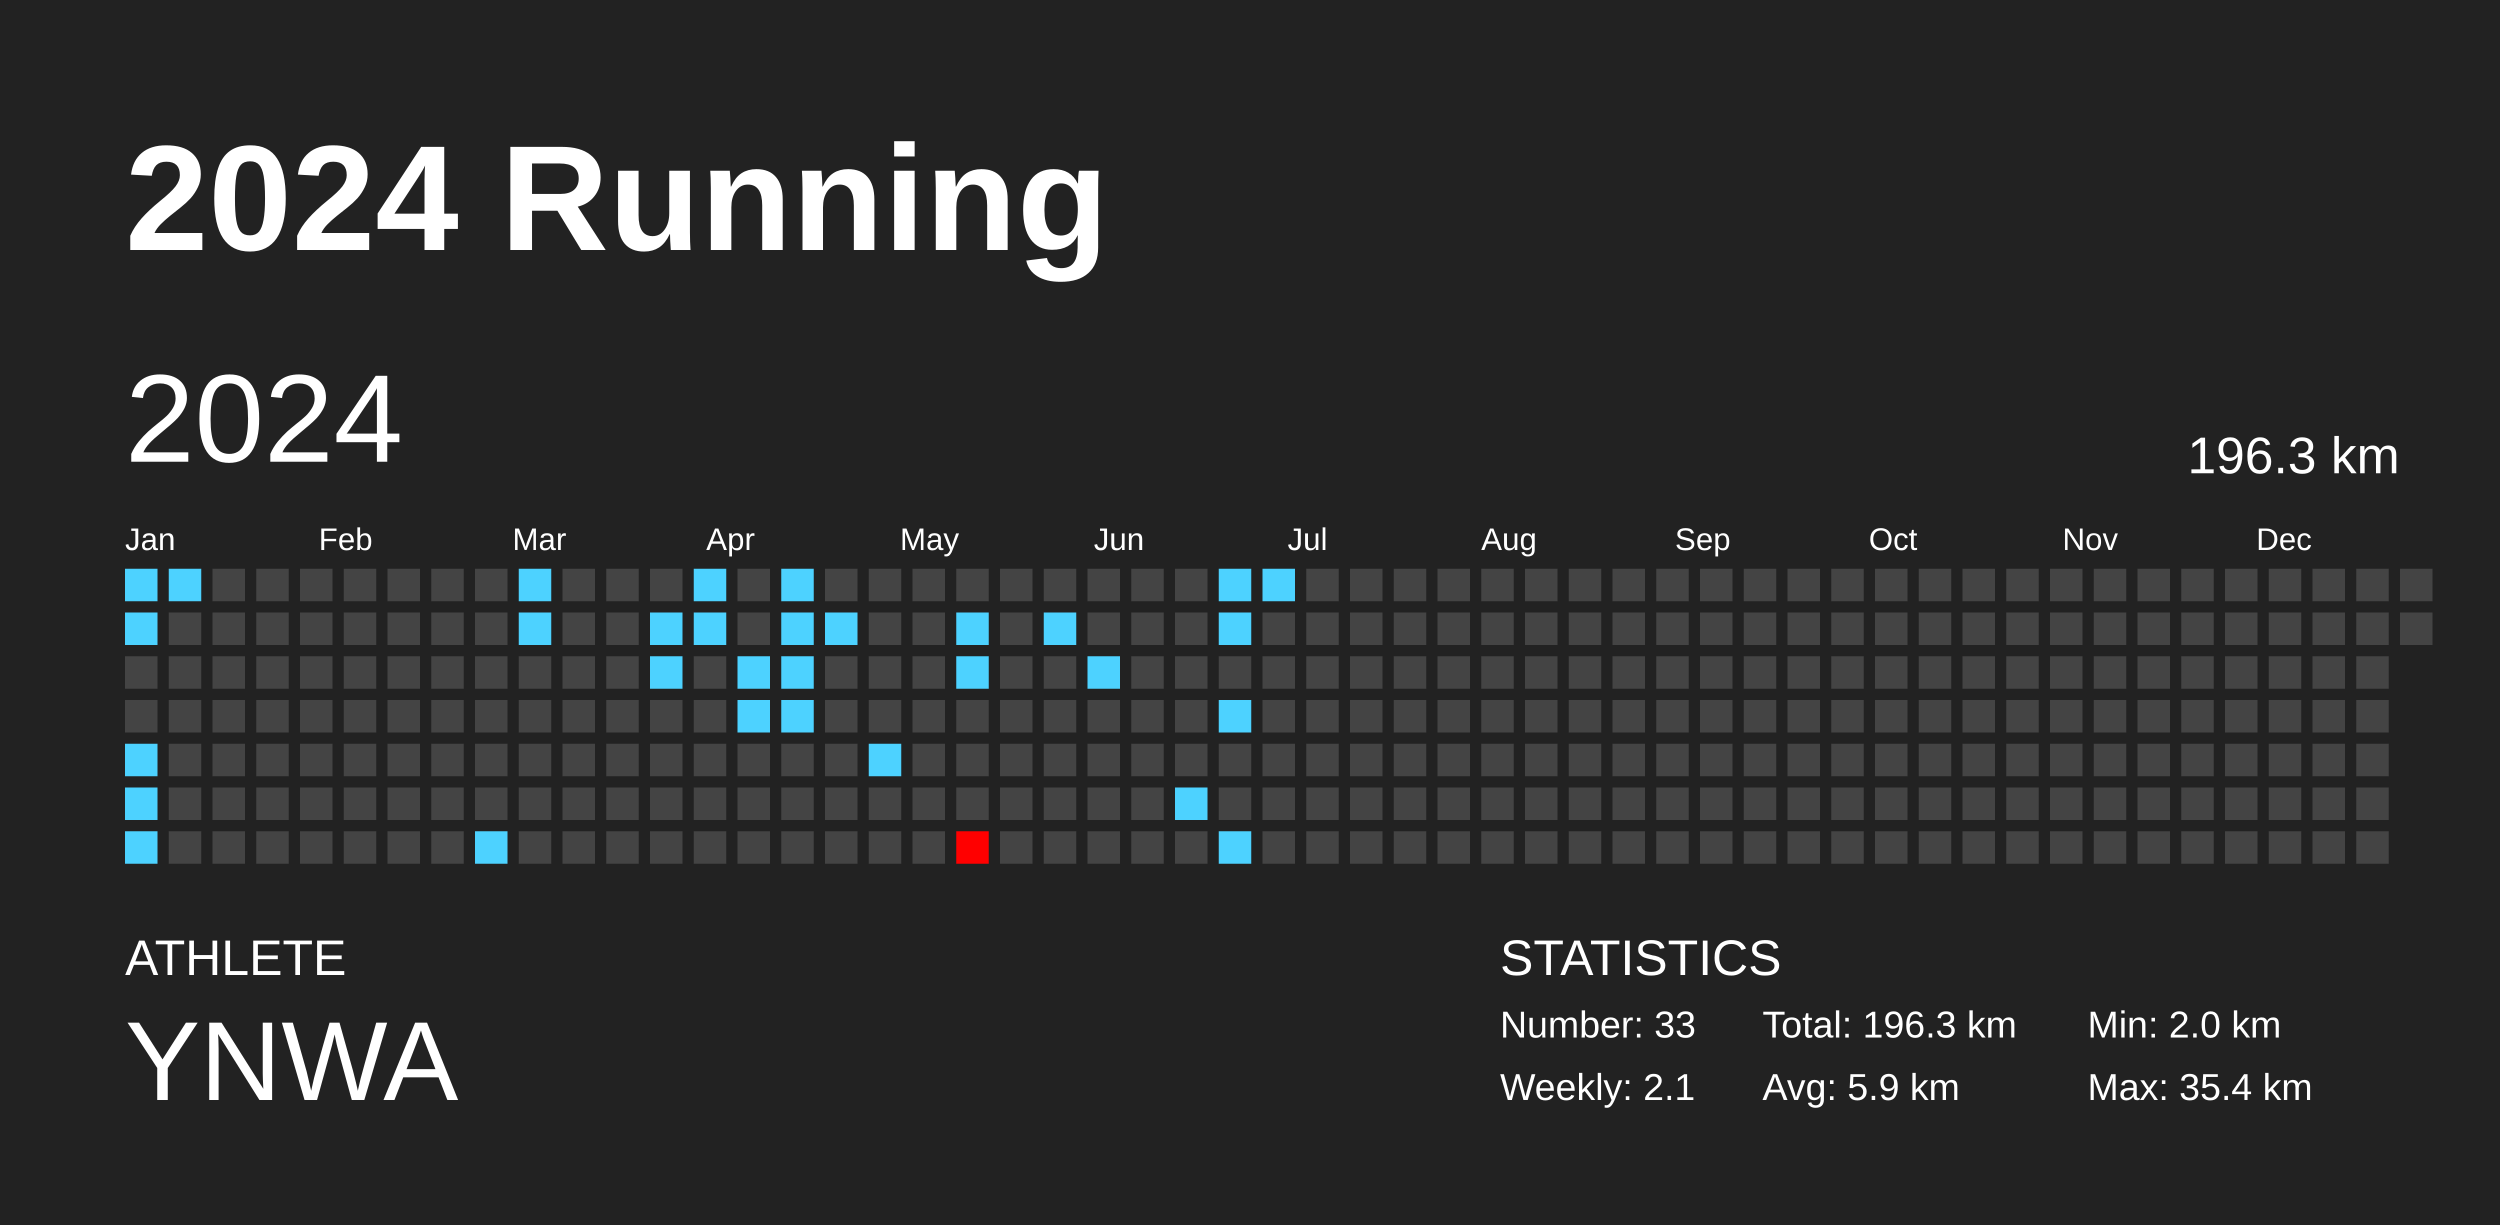
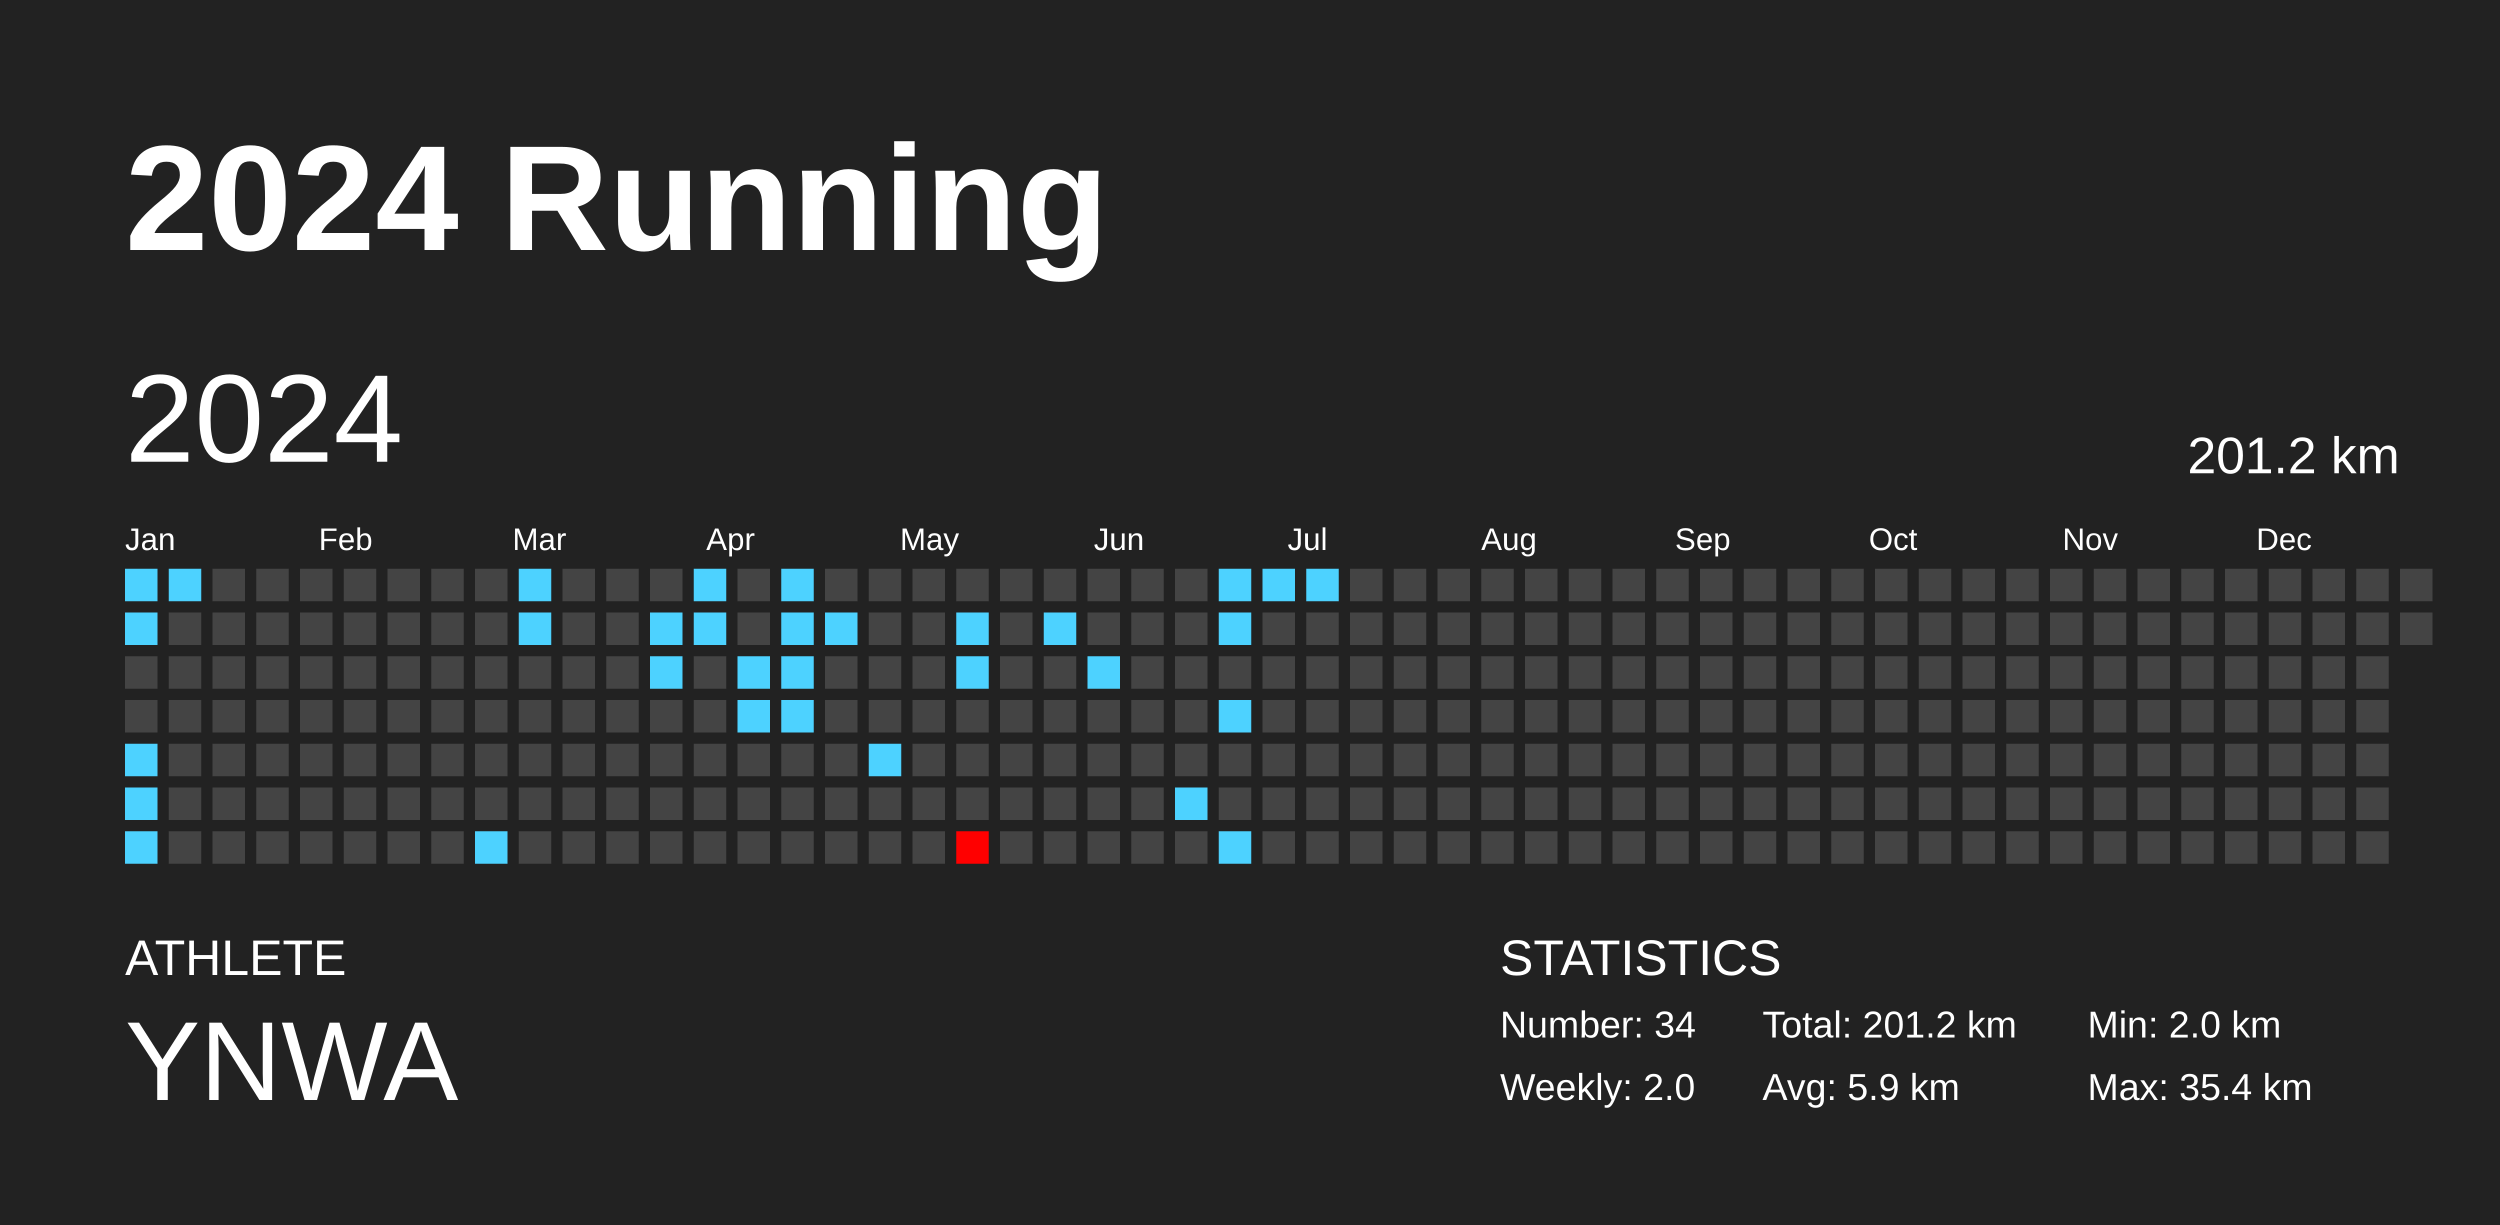
<svg xmlns="http://www.w3.org/2000/svg" baseProfile="full" height="98mm" version="1.1" viewBox="0,0,200,98" width="200mm">
  <defs />
  <rect fill="#222222" height="98" width="200" x="0" y="0" />
  <text fill="#FFFFFF" style="font-size:12px; font-family:Arial; font-weight:bold;" x="10" y="20">2024 Running</text>
  <text fill="#FFFFFF" style="font-size:4px; font-family:Arial" x="10" y="78">ATHLETE</text>
  <text fill="#FFFFFF" style="font-size:9px; font-family:Arial" x="10" y="88">YNWA</text>
  <text fill="#FFFFFF" style="font-size:4px; font-family:Arial" x="120" y="78">STATISTICS</text>
-   <text fill="#FFFFFF" style="font-size:3px; font-family:Arial" x="120" y="83">Number: 33</text>
-   <text fill="#FFFFFF" style="font-size:3px; font-family:Arial" x="120" y="88">Weekly: 2.1</text>
-   <text fill="#FFFFFF" style="font-size:3px; font-family:Arial" x="141" y="83">Total: 196.3 km</text>
+   <text fill="#FFFFFF" style="font-size:3px; font-family:Arial" x="120" y="83">Number: 34</text>
+   <text fill="#FFFFFF" style="font-size:3px; font-family:Arial" x="120" y="88">Weekly: 2.0</text>
+   <text fill="#FFFFFF" style="font-size:3px; font-family:Arial" x="141" y="83">Total: 201.2 km</text>
  <text fill="#FFFFFF" style="font-size:3px; font-family:Arial" x="141" y="88">Avg: 5.9 km</text>
  <text fill="#FFFFFF" style="font-size:3px; font-family:Arial" x="167" y="83">Min: 2.0 km</text>
  <text fill="#FFFFFF" style="font-size:3px; font-family:Arial" x="167" y="88">Max: 35.4 km</text>
  <text dominant-baseline="hanging" fill="#FFFFFF" style="font-size:10.0px; font-family:Arial;" x="10" y="30">2024</text>
-   <text dominant-baseline="hanging" fill="#FFFFFF" style="font-size:4.125px; font-family:Arial;" x="175" y="35">196.3 km</text>
+   <text dominant-baseline="hanging" fill="#FFFFFF" style="font-size:4.125px; font-family:Arial;" x="175" y="35">201.2 km</text>
  <text fill="#FFFFFF" style="font-size:2.5px; font-family:Arial" x="10.0" y="44">Jan</text>
  <text fill="#FFFFFF" style="font-size:2.5px; font-family:Arial" x="25.5" y="44">Feb</text>
  <text fill="#FFFFFF" style="font-size:2.5px; font-family:Arial" x="41.0" y="44">Mar</text>
  <text fill="#FFFFFF" style="font-size:2.5px; font-family:Arial" x="56.5" y="44">Apr</text>
  <text fill="#FFFFFF" style="font-size:2.5px; font-family:Arial" x="72.0" y="44">May</text>
  <text fill="#FFFFFF" style="font-size:2.5px; font-family:Arial" x="87.5" y="44">Jun</text>
  <text fill="#FFFFFF" style="font-size:2.5px; font-family:Arial" x="103.0" y="44">Jul</text>
  <text fill="#FFFFFF" style="font-size:2.5px; font-family:Arial" x="118.5" y="44">Aug</text>
  <text fill="#FFFFFF" style="font-size:2.5px; font-family:Arial" x="134.0" y="44">Sep</text>
  <text fill="#FFFFFF" style="font-size:2.5px; font-family:Arial" x="149.5" y="44">Oct</text>
  <text fill="#FFFFFF" style="font-size:2.5px; font-family:Arial" x="165.0" y="44">Nov</text>
  <text fill="#FFFFFF" style="font-size:2.5px; font-family:Arial" x="180.5" y="44">Dec</text>
  <rect fill="#4dd2ff" height="2.6" width="2.6" x="10.0" y="45.5" />
  <rect fill="#4dd2ff" height="2.6" width="2.6" x="10.0" y="49.0" />
  <rect fill="#444444" height="2.6" width="2.6" x="10.0" y="52.5" />
  <rect fill="#444444" height="2.6" width="2.6" x="10.0" y="56.0" />
  <rect fill="#4dd2ff" height="2.6" width="2.6" x="10.0" y="59.5" />
  <rect fill="#4dd2ff" height="2.6" width="2.6" x="10.0" y="63.0" />
  <rect fill="#4dd2ff" height="2.6" width="2.6" x="10.0" y="66.5" />
  <rect fill="#4dd2ff" height="2.6" width="2.6" x="13.5" y="45.5" />
  <rect fill="#444444" height="2.6" width="2.6" x="13.5" y="49.0" />
  <rect fill="#444444" height="2.6" width="2.6" x="13.5" y="52.5" />
  <rect fill="#444444" height="2.6" width="2.6" x="13.5" y="56.0" />
  <rect fill="#444444" height="2.6" width="2.6" x="13.5" y="59.5" />
  <rect fill="#444444" height="2.6" width="2.6" x="13.5" y="63.0" />
  <rect fill="#444444" height="2.6" width="2.6" x="13.5" y="66.5" />
  <rect fill="#444444" height="2.6" width="2.6" x="17.0" y="45.5" />
  <rect fill="#444444" height="2.6" width="2.6" x="17.0" y="49.0" />
  <rect fill="#444444" height="2.6" width="2.6" x="17.0" y="52.5" />
  <rect fill="#444444" height="2.6" width="2.6" x="17.0" y="56.0" />
  <rect fill="#444444" height="2.6" width="2.6" x="17.0" y="59.5" />
  <rect fill="#444444" height="2.6" width="2.6" x="17.0" y="63.0" />
  <rect fill="#444444" height="2.6" width="2.6" x="17.0" y="66.5" />
  <rect fill="#444444" height="2.6" width="2.6" x="20.5" y="45.5" />
  <rect fill="#444444" height="2.6" width="2.6" x="20.5" y="49.0" />
  <rect fill="#444444" height="2.6" width="2.6" x="20.5" y="52.5" />
  <rect fill="#444444" height="2.6" width="2.6" x="20.5" y="56.0" />
  <rect fill="#444444" height="2.6" width="2.6" x="20.5" y="59.5" />
  <rect fill="#444444" height="2.6" width="2.6" x="20.5" y="63.0" />
  <rect fill="#444444" height="2.6" width="2.6" x="20.5" y="66.5" />
  <rect fill="#444444" height="2.6" width="2.6" x="24.0" y="45.5" />
  <rect fill="#444444" height="2.6" width="2.6" x="24.0" y="49.0" />
  <rect fill="#444444" height="2.6" width="2.6" x="24.0" y="52.5" />
  <rect fill="#444444" height="2.6" width="2.6" x="24.0" y="56.0" />
  <rect fill="#444444" height="2.6" width="2.6" x="24.0" y="59.5" />
  <rect fill="#444444" height="2.6" width="2.6" x="24.0" y="63.0" />
  <rect fill="#444444" height="2.6" width="2.6" x="24.0" y="66.5" />
  <rect fill="#444444" height="2.6" width="2.6" x="27.5" y="45.5" />
  <rect fill="#444444" height="2.6" width="2.6" x="27.5" y="49.0" />
  <rect fill="#444444" height="2.6" width="2.6" x="27.5" y="52.5" />
  <rect fill="#444444" height="2.6" width="2.6" x="27.5" y="56.0" />
  <rect fill="#444444" height="2.6" width="2.6" x="27.5" y="59.5" />
  <rect fill="#444444" height="2.6" width="2.6" x="27.5" y="63.0" />
  <rect fill="#444444" height="2.6" width="2.6" x="27.5" y="66.5" />
  <rect fill="#444444" height="2.6" width="2.6" x="31.0" y="45.5" />
  <rect fill="#444444" height="2.6" width="2.6" x="31.0" y="49.0" />
  <rect fill="#444444" height="2.6" width="2.6" x="31.0" y="52.5" />
  <rect fill="#444444" height="2.6" width="2.6" x="31.0" y="56.0" />
  <rect fill="#444444" height="2.6" width="2.6" x="31.0" y="59.5" />
  <rect fill="#444444" height="2.6" width="2.6" x="31.0" y="63.0" />
  <rect fill="#444444" height="2.6" width="2.6" x="31.0" y="66.5" />
  <rect fill="#444444" height="2.6" width="2.6" x="34.5" y="45.5" />
  <rect fill="#444444" height="2.6" width="2.6" x="34.5" y="49.0" />
  <rect fill="#444444" height="2.6" width="2.6" x="34.5" y="52.5" />
  <rect fill="#444444" height="2.6" width="2.6" x="34.5" y="56.0" />
  <rect fill="#444444" height="2.6" width="2.6" x="34.5" y="59.5" />
  <rect fill="#444444" height="2.6" width="2.6" x="34.5" y="63.0" />
  <rect fill="#444444" height="2.6" width="2.6" x="34.5" y="66.5" />
  <rect fill="#444444" height="2.6" width="2.6" x="38.0" y="45.5" />
  <rect fill="#444444" height="2.6" width="2.6" x="38.0" y="49.0" />
  <rect fill="#444444" height="2.6" width="2.6" x="38.0" y="52.5" />
  <rect fill="#444444" height="2.6" width="2.6" x="38.0" y="56.0" />
  <rect fill="#444444" height="2.6" width="2.6" x="38.0" y="59.5" />
  <rect fill="#444444" height="2.6" width="2.6" x="38.0" y="63.0" />
  <rect fill="#4dd2ff" height="2.6" width="2.6" x="38.0" y="66.5" />
  <rect fill="#4dd2ff" height="2.6" width="2.6" x="41.5" y="45.5" />
  <rect fill="#4dd2ff" height="2.6" width="2.6" x="41.5" y="49.0" />
  <rect fill="#444444" height="2.6" width="2.6" x="41.5" y="52.5" />
  <rect fill="#444444" height="2.6" width="2.6" x="41.5" y="56.0" />
  <rect fill="#444444" height="2.6" width="2.6" x="41.5" y="59.5" />
  <rect fill="#444444" height="2.6" width="2.6" x="41.5" y="63.0" />
  <rect fill="#444444" height="2.6" width="2.6" x="41.5" y="66.5" />
  <rect fill="#444444" height="2.6" width="2.6" x="45.0" y="45.5" />
  <rect fill="#444444" height="2.6" width="2.6" x="45.0" y="49.0" />
  <rect fill="#444444" height="2.6" width="2.6" x="45.0" y="52.5" />
  <rect fill="#444444" height="2.6" width="2.6" x="45.0" y="56.0" />
  <rect fill="#444444" height="2.6" width="2.6" x="45.0" y="59.5" />
  <rect fill="#444444" height="2.6" width="2.6" x="45.0" y="63.0" />
  <rect fill="#444444" height="2.6" width="2.6" x="45.0" y="66.5" />
  <rect fill="#444444" height="2.6" width="2.6" x="48.5" y="45.5" />
  <rect fill="#444444" height="2.6" width="2.6" x="48.5" y="49.0" />
  <rect fill="#444444" height="2.6" width="2.6" x="48.5" y="52.5" />
  <rect fill="#444444" height="2.6" width="2.6" x="48.5" y="56.0" />
  <rect fill="#444444" height="2.6" width="2.6" x="48.5" y="59.5" />
  <rect fill="#444444" height="2.6" width="2.6" x="48.5" y="63.0" />
  <rect fill="#444444" height="2.6" width="2.6" x="48.5" y="66.5" />
  <rect fill="#444444" height="2.6" width="2.6" x="52.0" y="45.5" />
  <rect fill="#4dd2ff" height="2.6" width="2.6" x="52.0" y="49.0" />
  <rect fill="#4dd2ff" height="2.6" width="2.6" x="52.0" y="52.5" />
  <rect fill="#444444" height="2.6" width="2.6" x="52.0" y="56.0" />
  <rect fill="#444444" height="2.6" width="2.6" x="52.0" y="59.5" />
  <rect fill="#444444" height="2.6" width="2.6" x="52.0" y="63.0" />
  <rect fill="#444444" height="2.6" width="2.6" x="52.0" y="66.5" />
  <rect fill="#4dd2ff" height="2.6" width="2.6" x="55.5" y="45.5" />
  <rect fill="#4dd2ff" height="2.6" width="2.6" x="55.5" y="49.0" />
  <rect fill="#444444" height="2.6" width="2.6" x="55.5" y="52.5" />
  <rect fill="#444444" height="2.6" width="2.6" x="55.5" y="56.0" />
  <rect fill="#444444" height="2.6" width="2.6" x="55.5" y="59.5" />
  <rect fill="#444444" height="2.6" width="2.6" x="55.5" y="63.0" />
  <rect fill="#444444" height="2.6" width="2.6" x="55.5" y="66.5" />
  <rect fill="#444444" height="2.6" width="2.6" x="59.0" y="45.5" />
  <rect fill="#444444" height="2.6" width="2.6" x="59.0" y="49.0" />
  <rect fill="#4dd2ff" height="2.6" width="2.6" x="59.0" y="52.5" />
  <rect fill="#4dd2ff" height="2.6" width="2.6" x="59.0" y="56.0" />
  <rect fill="#444444" height="2.6" width="2.6" x="59.0" y="59.5" />
  <rect fill="#444444" height="2.6" width="2.6" x="59.0" y="63.0" />
  <rect fill="#444444" height="2.6" width="2.6" x="59.0" y="66.5" />
  <rect fill="#4dd2ff" height="2.6" width="2.6" x="62.5" y="45.5" />
  <rect fill="#4dd2ff" height="2.6" width="2.6" x="62.5" y="49.0" />
  <rect fill="#4dd2ff" height="2.6" width="2.6" x="62.5" y="52.5" />
  <rect fill="#4dd2ff" height="2.6" width="2.6" x="62.5" y="56.0" />
  <rect fill="#444444" height="2.6" width="2.6" x="62.5" y="59.5" />
  <rect fill="#444444" height="2.6" width="2.6" x="62.5" y="63.0" />
  <rect fill="#444444" height="2.6" width="2.6" x="62.5" y="66.5" />
  <rect fill="#444444" height="2.6" width="2.6" x="66.0" y="45.5" />
  <rect fill="#4dd2ff" height="2.6" width="2.6" x="66.0" y="49.0" />
  <rect fill="#444444" height="2.6" width="2.6" x="66.0" y="52.5" />
  <rect fill="#444444" height="2.6" width="2.6" x="66.0" y="56.0" />
  <rect fill="#444444" height="2.6" width="2.6" x="66.0" y="59.5" />
  <rect fill="#444444" height="2.6" width="2.6" x="66.0" y="63.0" />
  <rect fill="#444444" height="2.6" width="2.6" x="66.0" y="66.5" />
  <rect fill="#444444" height="2.6" width="2.6" x="69.5" y="45.5" />
  <rect fill="#444444" height="2.6" width="2.6" x="69.5" y="49.0" />
  <rect fill="#444444" height="2.6" width="2.6" x="69.5" y="52.5" />
  <rect fill="#444444" height="2.6" width="2.6" x="69.5" y="56.0" />
  <rect fill="#4dd2ff" height="2.6" width="2.6" x="69.5" y="59.5" />
  <rect fill="#444444" height="2.6" width="2.6" x="69.5" y="63.0" />
  <rect fill="#444444" height="2.6" width="2.6" x="69.5" y="66.5" />
  <rect fill="#444444" height="2.6" width="2.6" x="73.0" y="45.5" />
  <rect fill="#444444" height="2.6" width="2.6" x="73.0" y="49.0" />
  <rect fill="#444444" height="2.6" width="2.6" x="73.0" y="52.5" />
  <rect fill="#444444" height="2.6" width="2.6" x="73.0" y="56.0" />
  <rect fill="#444444" height="2.6" width="2.6" x="73.0" y="59.5" />
  <rect fill="#444444" height="2.6" width="2.6" x="73.0" y="63.0" />
  <rect fill="#444444" height="2.6" width="2.6" x="73.0" y="66.5" />
  <rect fill="#444444" height="2.6" width="2.6" x="76.5" y="45.5" />
  <rect fill="#4dd2ff" height="2.6" width="2.6" x="76.5" y="49.0" />
  <rect fill="#4dd2ff" height="2.6" width="2.6" x="76.5" y="52.5" />
  <rect fill="#444444" height="2.6" width="2.6" x="76.5" y="56.0" />
  <rect fill="#444444" height="2.6" width="2.6" x="76.5" y="59.5" />
  <rect fill="#444444" height="2.6" width="2.6" x="76.5" y="63.0" />
  <rect fill="red" height="2.6" width="2.6" x="76.5" y="66.5" />
  <rect fill="#444444" height="2.6" width="2.6" x="80.0" y="45.5" />
  <rect fill="#444444" height="2.6" width="2.6" x="80.0" y="49.0" />
  <rect fill="#444444" height="2.6" width="2.6" x="80.0" y="52.5" />
  <rect fill="#444444" height="2.6" width="2.6" x="80.0" y="56.0" />
  <rect fill="#444444" height="2.6" width="2.6" x="80.0" y="59.5" />
  <rect fill="#444444" height="2.6" width="2.6" x="80.0" y="63.0" />
  <rect fill="#444444" height="2.6" width="2.6" x="80.0" y="66.5" />
  <rect fill="#444444" height="2.6" width="2.6" x="83.5" y="45.5" />
  <rect fill="#4dd2ff" height="2.6" width="2.6" x="83.5" y="49.0" />
  <rect fill="#444444" height="2.6" width="2.6" x="83.5" y="52.5" />
  <rect fill="#444444" height="2.6" width="2.6" x="83.5" y="56.0" />
  <rect fill="#444444" height="2.6" width="2.6" x="83.5" y="59.5" />
  <rect fill="#444444" height="2.6" width="2.6" x="83.5" y="63.0" />
  <rect fill="#444444" height="2.6" width="2.6" x="83.5" y="66.5" />
  <rect fill="#444444" height="2.6" width="2.6" x="87.0" y="45.5" />
  <rect fill="#444444" height="2.6" width="2.6" x="87.0" y="49.0" />
  <rect fill="#4dd2ff" height="2.6" width="2.6" x="87.0" y="52.5" />
  <rect fill="#444444" height="2.6" width="2.6" x="87.0" y="56.0" />
  <rect fill="#444444" height="2.6" width="2.6" x="87.0" y="59.5" />
  <rect fill="#444444" height="2.6" width="2.6" x="87.0" y="63.0" />
  <rect fill="#444444" height="2.6" width="2.6" x="87.0" y="66.5" />
  <rect fill="#444444" height="2.6" width="2.6" x="90.5" y="45.5" />
  <rect fill="#444444" height="2.6" width="2.6" x="90.5" y="49.0" />
  <rect fill="#444444" height="2.6" width="2.6" x="90.5" y="52.5" />
  <rect fill="#444444" height="2.6" width="2.6" x="90.5" y="56.0" />
  <rect fill="#444444" height="2.6" width="2.6" x="90.5" y="59.5" />
  <rect fill="#444444" height="2.6" width="2.6" x="90.5" y="63.0" />
  <rect fill="#444444" height="2.6" width="2.6" x="90.5" y="66.5" />
  <rect fill="#444444" height="2.6" width="2.6" x="94.0" y="45.5" />
  <rect fill="#444444" height="2.6" width="2.6" x="94.0" y="49.0" />
  <rect fill="#444444" height="2.6" width="2.6" x="94.0" y="52.5" />
  <rect fill="#444444" height="2.6" width="2.6" x="94.0" y="56.0" />
  <rect fill="#444444" height="2.6" width="2.6" x="94.0" y="59.5" />
  <rect fill="#4dd2ff" height="2.6" width="2.6" x="94.0" y="63.0" />
  <rect fill="#444444" height="2.6" width="2.6" x="94.0" y="66.5" />
  <rect fill="#4dd2ff" height="2.6" width="2.6" x="97.5" y="45.5" />
  <rect fill="#4dd2ff" height="2.6" width="2.6" x="97.5" y="49.0" />
  <rect fill="#444444" height="2.6" width="2.6" x="97.5" y="52.5" />
  <rect fill="#4dd2ff" height="2.6" width="2.6" x="97.5" y="56.0" />
  <rect fill="#444444" height="2.6" width="2.6" x="97.5" y="59.5" />
  <rect fill="#444444" height="2.6" width="2.6" x="97.5" y="63.0" />
  <rect fill="#4dd2ff" height="2.6" width="2.6" x="97.5" y="66.5" />
  <rect fill="#4dd2ff" height="2.6" width="2.6" x="101.0" y="45.5" />
  <rect fill="#444444" height="2.6" width="2.6" x="101.0" y="49.0" />
  <rect fill="#444444" height="2.6" width="2.6" x="101.0" y="52.5" />
  <rect fill="#444444" height="2.6" width="2.6" x="101.0" y="56.0" />
  <rect fill="#444444" height="2.6" width="2.6" x="101.0" y="59.5" />
  <rect fill="#444444" height="2.6" width="2.6" x="101.0" y="63.0" />
  <rect fill="#444444" height="2.6" width="2.6" x="101.0" y="66.5" />
-   <rect fill="#444444" height="2.6" width="2.6" x="104.5" y="45.5" />
+   <rect fill="#4dd2ff" height="2.6" width="2.6" x="104.5" y="45.5" />
  <rect fill="#444444" height="2.6" width="2.6" x="104.5" y="49.0" />
  <rect fill="#444444" height="2.6" width="2.6" x="104.5" y="52.5" />
  <rect fill="#444444" height="2.6" width="2.6" x="104.5" y="56.0" />
  <rect fill="#444444" height="2.6" width="2.6" x="104.5" y="59.5" />
  <rect fill="#444444" height="2.6" width="2.6" x="104.5" y="63.0" />
  <rect fill="#444444" height="2.6" width="2.6" x="104.5" y="66.5" />
  <rect fill="#444444" height="2.6" width="2.6" x="108.0" y="45.5" />
  <rect fill="#444444" height="2.6" width="2.6" x="108.0" y="49.0" />
  <rect fill="#444444" height="2.6" width="2.6" x="108.0" y="52.5" />
  <rect fill="#444444" height="2.6" width="2.6" x="108.0" y="56.0" />
  <rect fill="#444444" height="2.6" width="2.6" x="108.0" y="59.5" />
  <rect fill="#444444" height="2.6" width="2.6" x="108.0" y="63.0" />
  <rect fill="#444444" height="2.6" width="2.6" x="108.0" y="66.5" />
  <rect fill="#444444" height="2.6" width="2.6" x="111.5" y="45.5" />
  <rect fill="#444444" height="2.6" width="2.6" x="111.5" y="49.0" />
  <rect fill="#444444" height="2.6" width="2.6" x="111.5" y="52.5" />
  <rect fill="#444444" height="2.6" width="2.6" x="111.5" y="56.0" />
  <rect fill="#444444" height="2.6" width="2.6" x="111.5" y="59.5" />
  <rect fill="#444444" height="2.6" width="2.6" x="111.5" y="63.0" />
  <rect fill="#444444" height="2.6" width="2.6" x="111.5" y="66.5" />
  <rect fill="#444444" height="2.6" width="2.6" x="115.0" y="45.5" />
  <rect fill="#444444" height="2.6" width="2.6" x="115.0" y="49.0" />
  <rect fill="#444444" height="2.6" width="2.6" x="115.0" y="52.5" />
  <rect fill="#444444" height="2.6" width="2.6" x="115.0" y="56.0" />
  <rect fill="#444444" height="2.6" width="2.6" x="115.0" y="59.5" />
  <rect fill="#444444" height="2.6" width="2.6" x="115.0" y="63.0" />
  <rect fill="#444444" height="2.6" width="2.6" x="115.0" y="66.5" />
  <rect fill="#444444" height="2.6" width="2.6" x="118.5" y="45.5" />
  <rect fill="#444444" height="2.6" width="2.6" x="118.5" y="49.0" />
  <rect fill="#444444" height="2.6" width="2.6" x="118.5" y="52.5" />
  <rect fill="#444444" height="2.6" width="2.6" x="118.5" y="56.0" />
  <rect fill="#444444" height="2.6" width="2.6" x="118.5" y="59.5" />
  <rect fill="#444444" height="2.6" width="2.6" x="118.5" y="63.0" />
  <rect fill="#444444" height="2.6" width="2.6" x="118.5" y="66.5" />
  <rect fill="#444444" height="2.6" width="2.6" x="122.0" y="45.5" />
  <rect fill="#444444" height="2.6" width="2.6" x="122.0" y="49.0" />
  <rect fill="#444444" height="2.6" width="2.6" x="122.0" y="52.5" />
  <rect fill="#444444" height="2.6" width="2.6" x="122.0" y="56.0" />
  <rect fill="#444444" height="2.6" width="2.6" x="122.0" y="59.5" />
  <rect fill="#444444" height="2.6" width="2.6" x="122.0" y="63.0" />
  <rect fill="#444444" height="2.6" width="2.6" x="122.0" y="66.5" />
  <rect fill="#444444" height="2.6" width="2.6" x="125.5" y="45.5" />
  <rect fill="#444444" height="2.6" width="2.6" x="125.5" y="49.0" />
  <rect fill="#444444" height="2.6" width="2.6" x="125.5" y="52.5" />
  <rect fill="#444444" height="2.6" width="2.6" x="125.5" y="56.0" />
  <rect fill="#444444" height="2.6" width="2.6" x="125.5" y="59.5" />
  <rect fill="#444444" height="2.6" width="2.6" x="125.5" y="63.0" />
  <rect fill="#444444" height="2.6" width="2.6" x="125.5" y="66.5" />
  <rect fill="#444444" height="2.6" width="2.6" x="129.0" y="45.5" />
  <rect fill="#444444" height="2.6" width="2.6" x="129.0" y="49.0" />
  <rect fill="#444444" height="2.6" width="2.6" x="129.0" y="52.5" />
  <rect fill="#444444" height="2.6" width="2.6" x="129.0" y="56.0" />
  <rect fill="#444444" height="2.6" width="2.6" x="129.0" y="59.5" />
  <rect fill="#444444" height="2.6" width="2.6" x="129.0" y="63.0" />
  <rect fill="#444444" height="2.6" width="2.6" x="129.0" y="66.5" />
  <rect fill="#444444" height="2.6" width="2.6" x="132.5" y="45.5" />
  <rect fill="#444444" height="2.6" width="2.6" x="132.5" y="49.0" />
  <rect fill="#444444" height="2.6" width="2.6" x="132.5" y="52.5" />
  <rect fill="#444444" height="2.6" width="2.6" x="132.5" y="56.0" />
  <rect fill="#444444" height="2.6" width="2.6" x="132.5" y="59.5" />
  <rect fill="#444444" height="2.6" width="2.6" x="132.5" y="63.0" />
  <rect fill="#444444" height="2.6" width="2.6" x="132.5" y="66.5" />
  <rect fill="#444444" height="2.6" width="2.6" x="136.0" y="45.5" />
  <rect fill="#444444" height="2.6" width="2.6" x="136.0" y="49.0" />
  <rect fill="#444444" height="2.6" width="2.6" x="136.0" y="52.5" />
  <rect fill="#444444" height="2.6" width="2.6" x="136.0" y="56.0" />
  <rect fill="#444444" height="2.6" width="2.6" x="136.0" y="59.5" />
  <rect fill="#444444" height="2.6" width="2.6" x="136.0" y="63.0" />
  <rect fill="#444444" height="2.6" width="2.6" x="136.0" y="66.5" />
  <rect fill="#444444" height="2.6" width="2.6" x="139.5" y="45.5" />
  <rect fill="#444444" height="2.6" width="2.6" x="139.5" y="49.0" />
  <rect fill="#444444" height="2.6" width="2.6" x="139.5" y="52.5" />
  <rect fill="#444444" height="2.6" width="2.6" x="139.5" y="56.0" />
  <rect fill="#444444" height="2.6" width="2.6" x="139.5" y="59.5" />
  <rect fill="#444444" height="2.6" width="2.6" x="139.5" y="63.0" />
  <rect fill="#444444" height="2.6" width="2.6" x="139.5" y="66.5" />
  <rect fill="#444444" height="2.6" width="2.6" x="143.0" y="45.5" />
  <rect fill="#444444" height="2.6" width="2.6" x="143.0" y="49.0" />
  <rect fill="#444444" height="2.6" width="2.6" x="143.0" y="52.5" />
  <rect fill="#444444" height="2.6" width="2.6" x="143.0" y="56.0" />
  <rect fill="#444444" height="2.6" width="2.6" x="143.0" y="59.5" />
  <rect fill="#444444" height="2.6" width="2.6" x="143.0" y="63.0" />
  <rect fill="#444444" height="2.6" width="2.6" x="143.0" y="66.5" />
  <rect fill="#444444" height="2.6" width="2.6" x="146.5" y="45.5" />
  <rect fill="#444444" height="2.6" width="2.6" x="146.5" y="49.0" />
  <rect fill="#444444" height="2.6" width="2.6" x="146.5" y="52.5" />
  <rect fill="#444444" height="2.6" width="2.6" x="146.5" y="56.0" />
  <rect fill="#444444" height="2.6" width="2.6" x="146.5" y="59.5" />
  <rect fill="#444444" height="2.6" width="2.6" x="146.5" y="63.0" />
  <rect fill="#444444" height="2.6" width="2.6" x="146.5" y="66.5" />
  <rect fill="#444444" height="2.6" width="2.6" x="150.0" y="45.5" />
  <rect fill="#444444" height="2.6" width="2.6" x="150.0" y="49.0" />
  <rect fill="#444444" height="2.6" width="2.6" x="150.0" y="52.5" />
  <rect fill="#444444" height="2.6" width="2.6" x="150.0" y="56.0" />
  <rect fill="#444444" height="2.6" width="2.6" x="150.0" y="59.5" />
  <rect fill="#444444" height="2.6" width="2.6" x="150.0" y="63.0" />
  <rect fill="#444444" height="2.6" width="2.6" x="150.0" y="66.5" />
  <rect fill="#444444" height="2.6" width="2.6" x="153.5" y="45.5" />
  <rect fill="#444444" height="2.6" width="2.6" x="153.5" y="49.0" />
  <rect fill="#444444" height="2.6" width="2.6" x="153.5" y="52.5" />
  <rect fill="#444444" height="2.6" width="2.6" x="153.5" y="56.0" />
  <rect fill="#444444" height="2.6" width="2.6" x="153.5" y="59.5" />
  <rect fill="#444444" height="2.6" width="2.6" x="153.5" y="63.0" />
  <rect fill="#444444" height="2.6" width="2.6" x="153.5" y="66.5" />
  <rect fill="#444444" height="2.6" width="2.6" x="157.0" y="45.5" />
  <rect fill="#444444" height="2.6" width="2.6" x="157.0" y="49.0" />
  <rect fill="#444444" height="2.6" width="2.6" x="157.0" y="52.5" />
  <rect fill="#444444" height="2.6" width="2.6" x="157.0" y="56.0" />
  <rect fill="#444444" height="2.6" width="2.6" x="157.0" y="59.5" />
  <rect fill="#444444" height="2.6" width="2.6" x="157.0" y="63.0" />
  <rect fill="#444444" height="2.6" width="2.6" x="157.0" y="66.5" />
  <rect fill="#444444" height="2.6" width="2.6" x="160.5" y="45.5" />
  <rect fill="#444444" height="2.6" width="2.6" x="160.5" y="49.0" />
  <rect fill="#444444" height="2.6" width="2.6" x="160.5" y="52.5" />
  <rect fill="#444444" height="2.6" width="2.6" x="160.5" y="56.0" />
  <rect fill="#444444" height="2.6" width="2.6" x="160.5" y="59.5" />
  <rect fill="#444444" height="2.6" width="2.6" x="160.5" y="63.0" />
  <rect fill="#444444" height="2.6" width="2.6" x="160.5" y="66.5" />
  <rect fill="#444444" height="2.6" width="2.6" x="164.0" y="45.5" />
  <rect fill="#444444" height="2.6" width="2.6" x="164.0" y="49.0" />
  <rect fill="#444444" height="2.6" width="2.6" x="164.0" y="52.5" />
  <rect fill="#444444" height="2.6" width="2.6" x="164.0" y="56.0" />
  <rect fill="#444444" height="2.6" width="2.6" x="164.0" y="59.5" />
  <rect fill="#444444" height="2.6" width="2.6" x="164.0" y="63.0" />
  <rect fill="#444444" height="2.6" width="2.6" x="164.0" y="66.5" />
  <rect fill="#444444" height="2.6" width="2.6" x="167.5" y="45.5" />
  <rect fill="#444444" height="2.6" width="2.6" x="167.5" y="49.0" />
  <rect fill="#444444" height="2.6" width="2.6" x="167.5" y="52.5" />
  <rect fill="#444444" height="2.6" width="2.6" x="167.5" y="56.0" />
  <rect fill="#444444" height="2.6" width="2.6" x="167.5" y="59.5" />
  <rect fill="#444444" height="2.6" width="2.6" x="167.5" y="63.0" />
  <rect fill="#444444" height="2.6" width="2.6" x="167.5" y="66.5" />
  <rect fill="#444444" height="2.6" width="2.6" x="171.0" y="45.5" />
  <rect fill="#444444" height="2.6" width="2.6" x="171.0" y="49.0" />
  <rect fill="#444444" height="2.6" width="2.6" x="171.0" y="52.5" />
  <rect fill="#444444" height="2.6" width="2.6" x="171.0" y="56.0" />
  <rect fill="#444444" height="2.6" width="2.6" x="171.0" y="59.5" />
  <rect fill="#444444" height="2.6" width="2.6" x="171.0" y="63.0" />
  <rect fill="#444444" height="2.6" width="2.6" x="171.0" y="66.5" />
  <rect fill="#444444" height="2.6" width="2.6" x="174.5" y="45.5" />
  <rect fill="#444444" height="2.6" width="2.6" x="174.5" y="49.0" />
  <rect fill="#444444" height="2.6" width="2.6" x="174.5" y="52.5" />
  <rect fill="#444444" height="2.6" width="2.6" x="174.5" y="56.0" />
  <rect fill="#444444" height="2.6" width="2.6" x="174.5" y="59.5" />
  <rect fill="#444444" height="2.6" width="2.6" x="174.5" y="63.0" />
  <rect fill="#444444" height="2.6" width="2.6" x="174.5" y="66.5" />
  <rect fill="#444444" height="2.6" width="2.6" x="178.0" y="45.5" />
  <rect fill="#444444" height="2.6" width="2.6" x="178.0" y="49.0" />
  <rect fill="#444444" height="2.6" width="2.6" x="178.0" y="52.5" />
  <rect fill="#444444" height="2.6" width="2.6" x="178.0" y="56.0" />
  <rect fill="#444444" height="2.6" width="2.6" x="178.0" y="59.5" />
  <rect fill="#444444" height="2.6" width="2.6" x="178.0" y="63.0" />
  <rect fill="#444444" height="2.6" width="2.6" x="178.0" y="66.5" />
  <rect fill="#444444" height="2.6" width="2.6" x="181.5" y="45.5" />
  <rect fill="#444444" height="2.6" width="2.6" x="181.5" y="49.0" />
  <rect fill="#444444" height="2.6" width="2.6" x="181.5" y="52.5" />
  <rect fill="#444444" height="2.6" width="2.6" x="181.5" y="56.0" />
  <rect fill="#444444" height="2.6" width="2.6" x="181.5" y="59.5" />
  <rect fill="#444444" height="2.6" width="2.6" x="181.5" y="63.0" />
  <rect fill="#444444" height="2.6" width="2.6" x="181.5" y="66.5" />
  <rect fill="#444444" height="2.6" width="2.6" x="185.0" y="45.5" />
  <rect fill="#444444" height="2.6" width="2.6" x="185.0" y="49.0" />
  <rect fill="#444444" height="2.6" width="2.6" x="185.0" y="52.5" />
  <rect fill="#444444" height="2.6" width="2.6" x="185.0" y="56.0" />
  <rect fill="#444444" height="2.6" width="2.6" x="185.0" y="59.5" />
  <rect fill="#444444" height="2.6" width="2.6" x="185.0" y="63.0" />
  <rect fill="#444444" height="2.6" width="2.6" x="185.0" y="66.5" />
  <rect fill="#444444" height="2.6" width="2.6" x="188.5" y="45.5" />
  <rect fill="#444444" height="2.6" width="2.6" x="188.5" y="49.0" />
  <rect fill="#444444" height="2.6" width="2.6" x="188.5" y="52.5" />
  <rect fill="#444444" height="2.6" width="2.6" x="188.5" y="56.0" />
  <rect fill="#444444" height="2.6" width="2.6" x="188.5" y="59.5" />
  <rect fill="#444444" height="2.6" width="2.6" x="188.5" y="63.0" />
  <rect fill="#444444" height="2.6" width="2.6" x="188.5" y="66.5" />
  <rect fill="#444444" height="2.6" width="2.6" x="192.0" y="45.5" />
  <rect fill="#444444" height="2.6" width="2.6" x="192.0" y="49.0" />
</svg>
